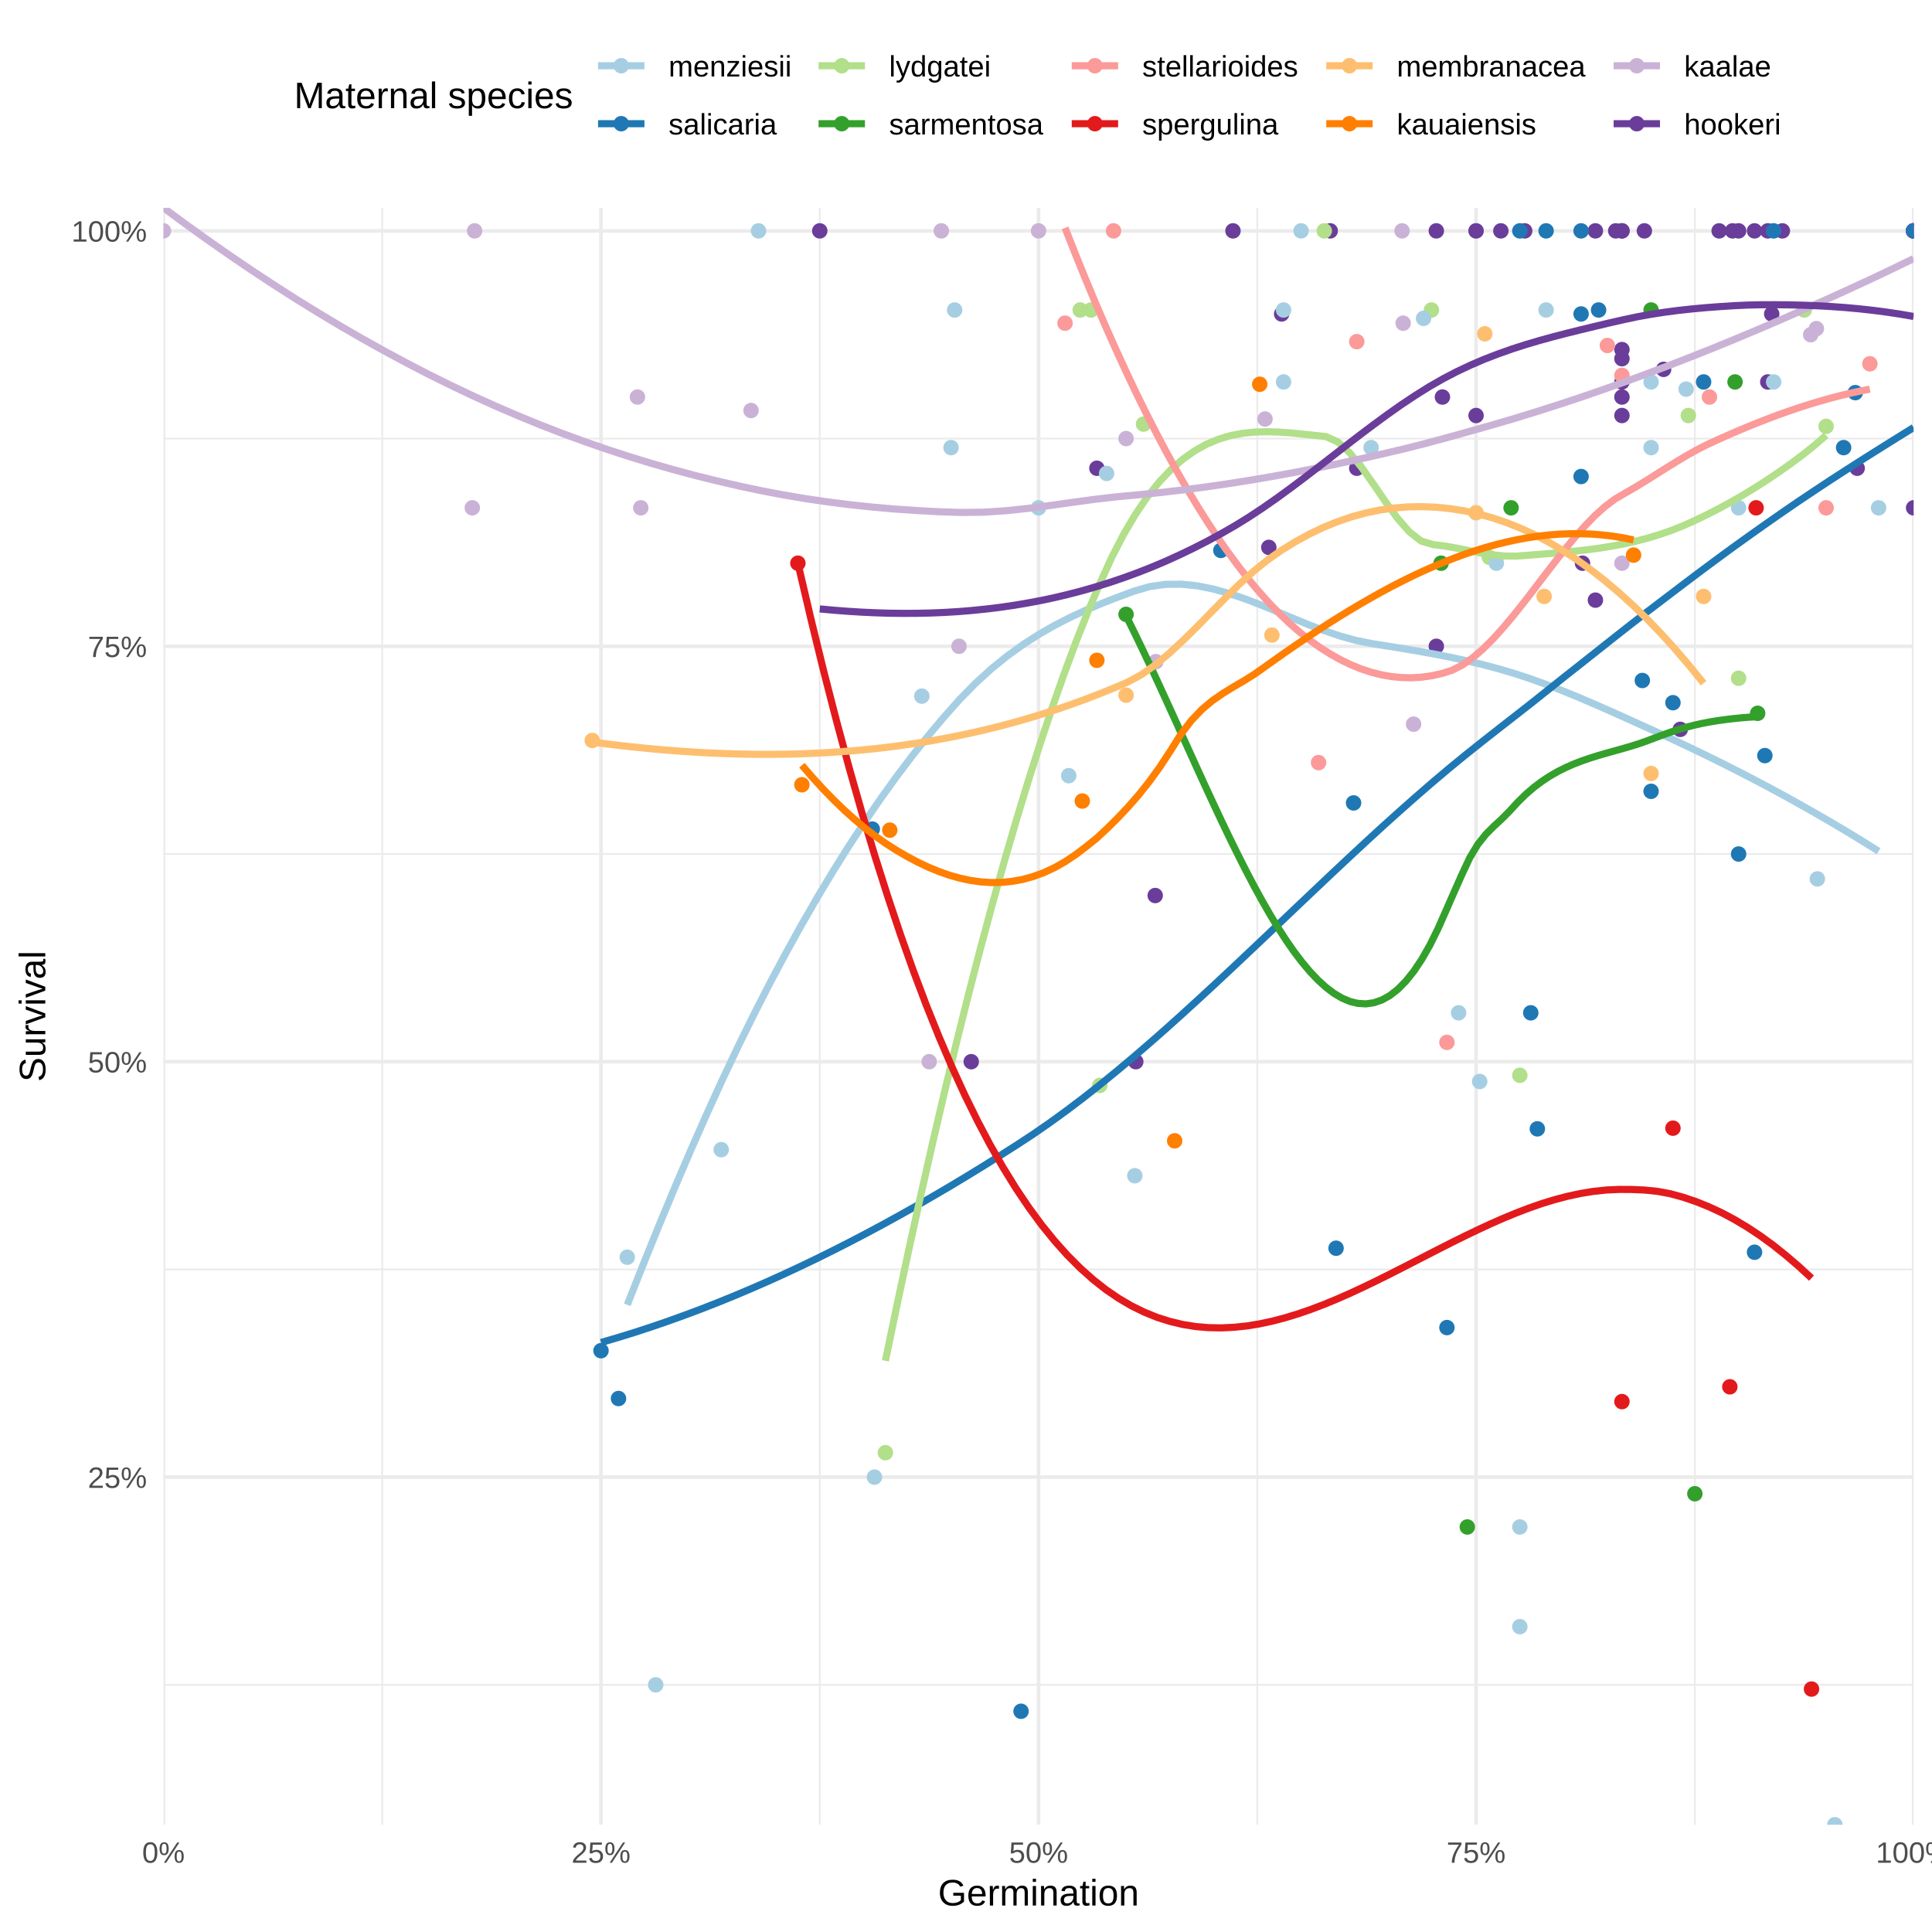
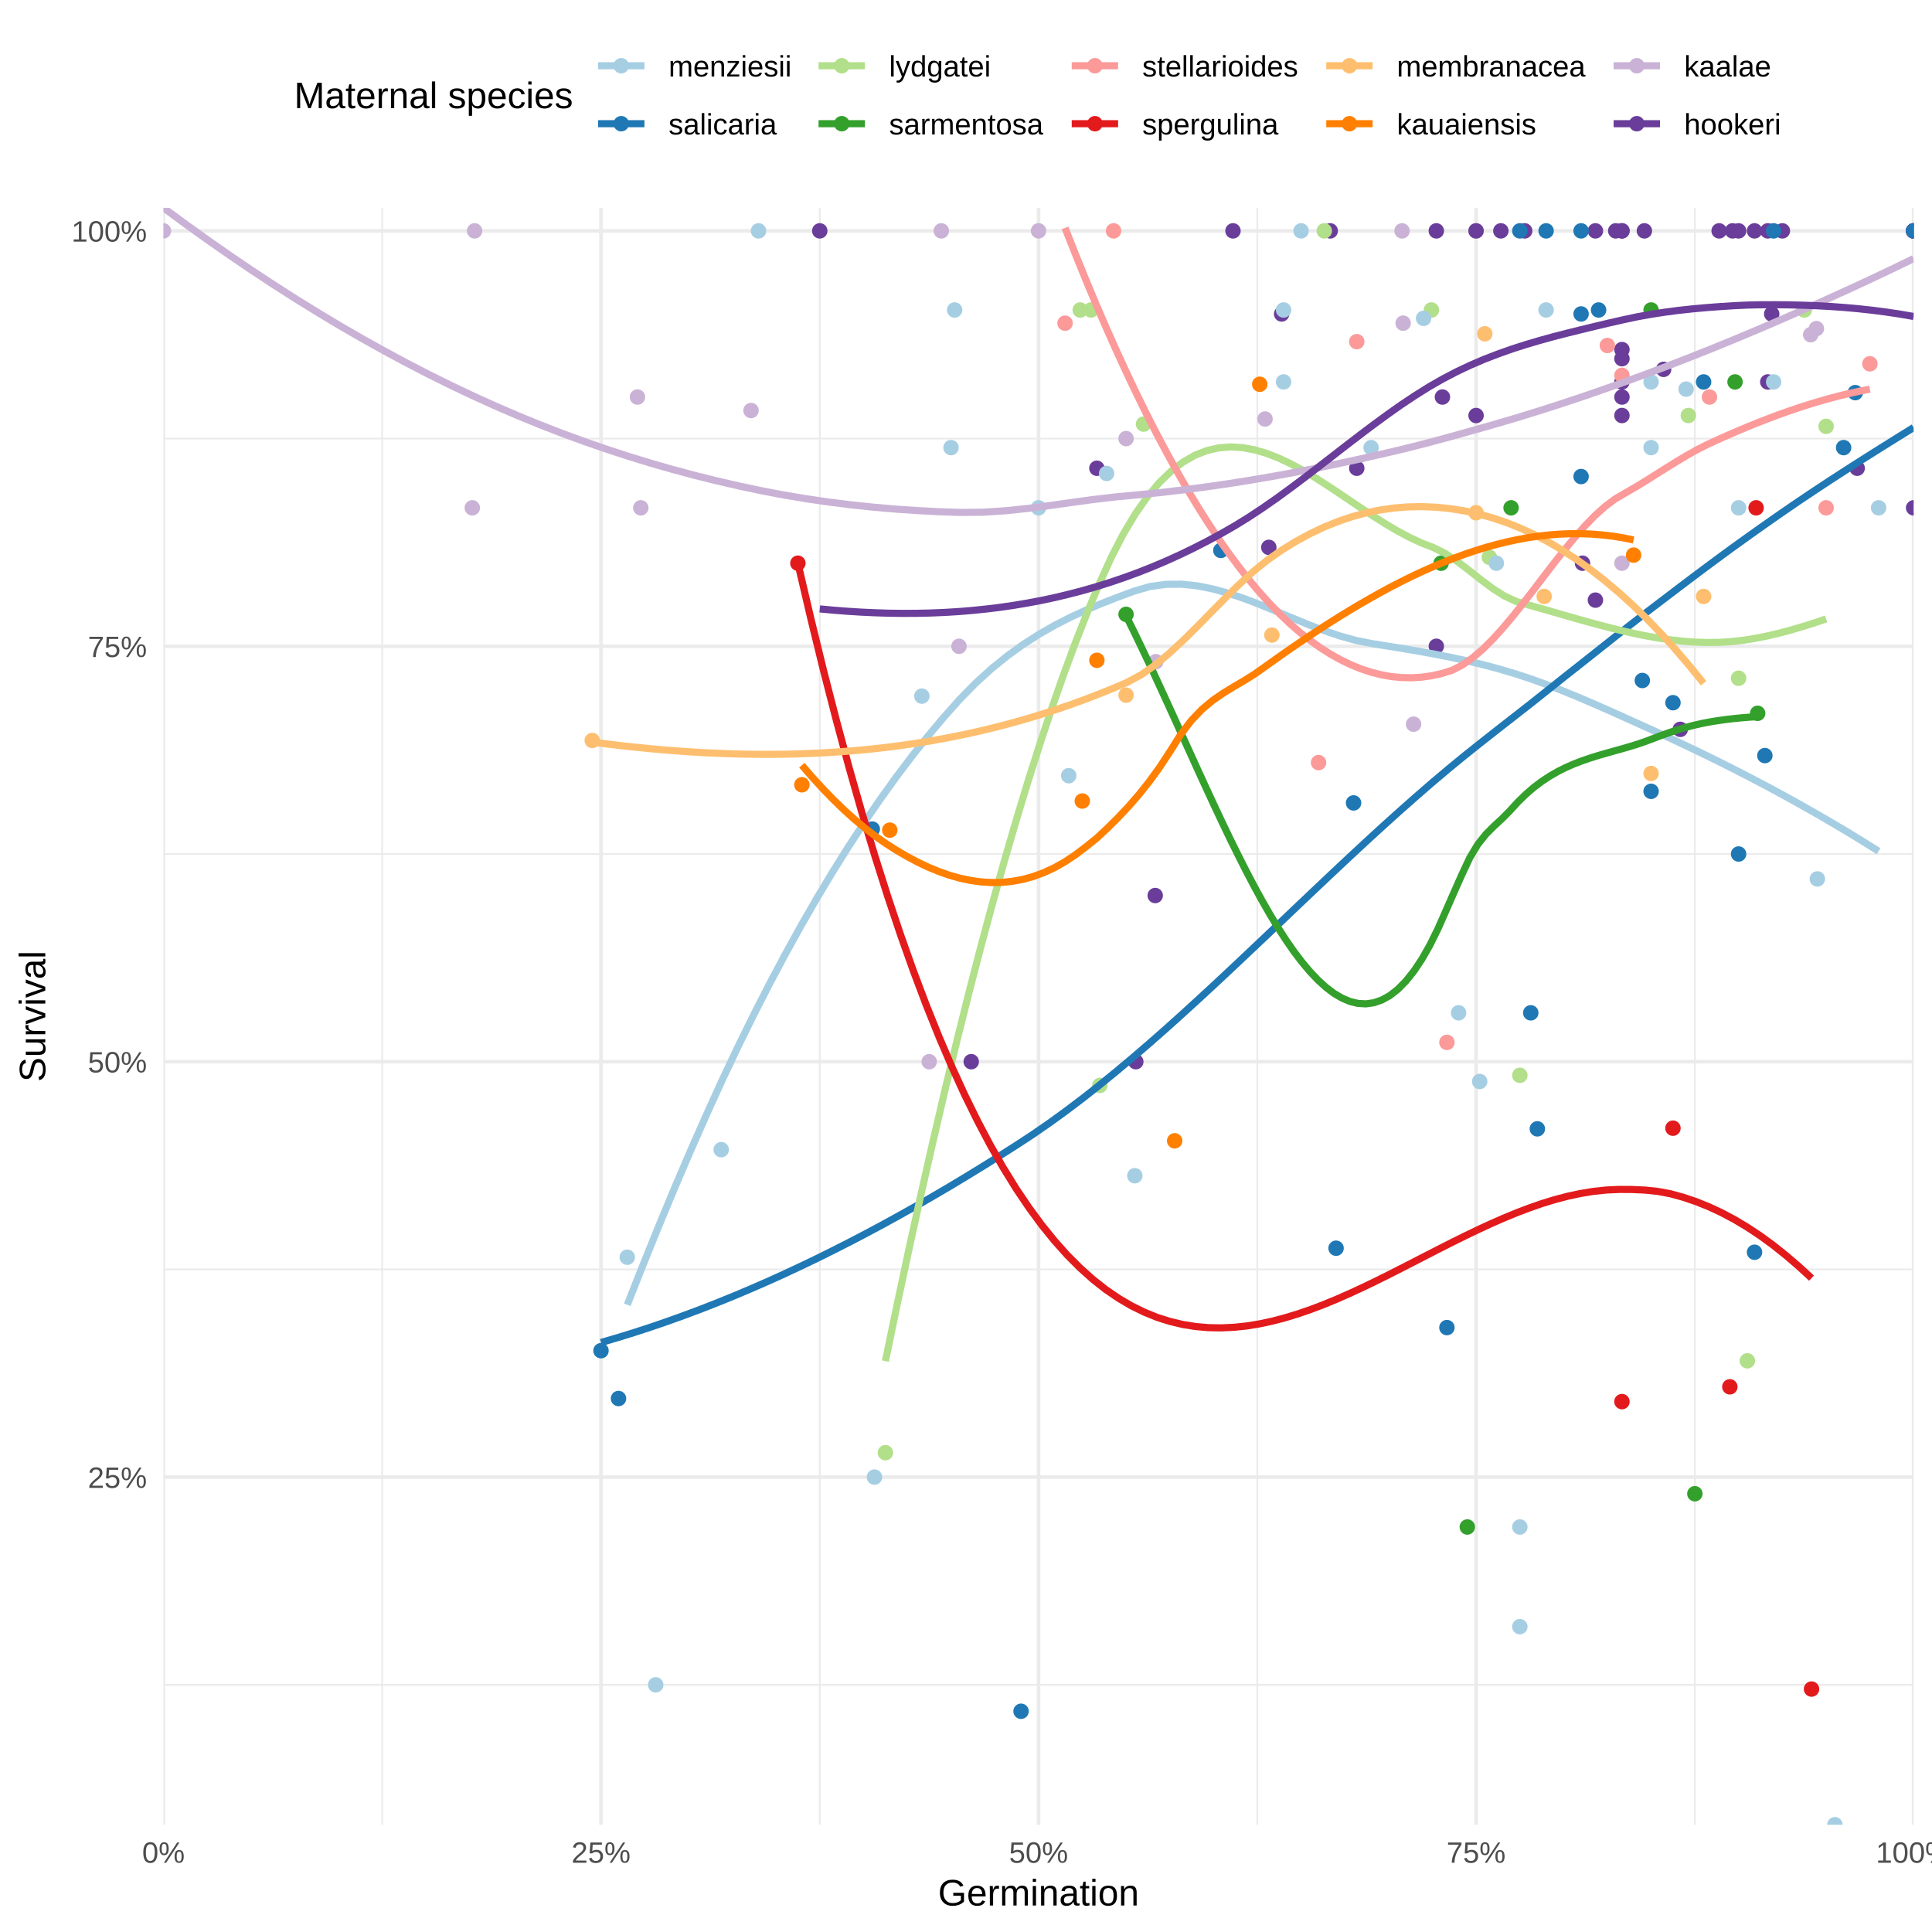
<svg xmlns="http://www.w3.org/2000/svg" class="svglite" width="576.00pt" height="576.00pt" viewBox="0 0 576.00 576.00">
  <defs>
    <style type="text/css">
    .svglite line, .svglite polyline, .svglite polygon, .svglite path, .svglite rect, .svglite circle {
      fill: none;
      stroke: #000000;
      stroke-linecap: round;
      stroke-linejoin: round;
      stroke-miterlimit: 10.00;
    }
    .svglite text {
      white-space: pre;
    }
  </style>
  </defs>
  <rect width="100%" height="100%" style="stroke: none; fill: #FFFFFF;" />
  <defs>
    <clipPath id="cpMC4wMHw1NzYuMDB8MC4wMHw1NzYuMDA=">
      <rect x="0.00" y="0.00" width="576.00" height="576.00" />
    </clipPath>
  </defs>
  <g clip-path="url(#cpMC4wMHw1NzYuMDB8MC4wMHw1NzYuMDA=)">
</g>
  <defs>
    <clipPath id="cpNDguNzN8NTcwLjUyfDYxLjk2fDU0NC4wMQ==">
      <rect x="48.73" y="61.96" width="521.79" height="482.06" />
    </clipPath>
  </defs>
  <g clip-path="url(#cpNDguNzN8NTcwLjUyfDYxLjk2fDU0NC4wMQ==)">
    <polyline points="48.73,502.31 570.52,502.31 " style="stroke-width: 0.53; stroke: #EBEBEB; stroke-linecap: butt;" />
    <polyline points="48.73,378.46 570.52,378.46 " style="stroke-width: 0.53; stroke: #EBEBEB; stroke-linecap: butt;" />
    <polyline points="48.73,254.61 570.52,254.61 " style="stroke-width: 0.53; stroke: #EBEBEB; stroke-linecap: butt;" />
    <polyline points="48.73,130.76 570.52,130.76 " style="stroke-width: 0.53; stroke: #EBEBEB; stroke-linecap: butt;" />
    <polyline points="113.96,544.01 113.96,61.96 " style="stroke-width: 0.53; stroke: #EBEBEB; stroke-linecap: butt;" />
    <polyline points="244.40,544.01 244.40,61.96 " style="stroke-width: 0.53; stroke: #EBEBEB; stroke-linecap: butt;" />
    <polyline points="374.85,544.01 374.85,61.96 " style="stroke-width: 0.53; stroke: #EBEBEB; stroke-linecap: butt;" />
    <polyline points="505.30,544.01 505.30,61.96 " style="stroke-width: 0.53; stroke: #EBEBEB; stroke-linecap: butt;" />
    <polyline points="48.73,440.38 570.52,440.38 " style="stroke-width: 1.07; stroke: #EBEBEB; stroke-linecap: butt;" />
    <polyline points="48.73,316.53 570.52,316.53 " style="stroke-width: 1.07; stroke: #EBEBEB; stroke-linecap: butt;" />
    <polyline points="48.73,192.68 570.52,192.68 " style="stroke-width: 1.07; stroke: #EBEBEB; stroke-linecap: butt;" />
    <polyline points="48.73,68.83 570.52,68.83 " style="stroke-width: 1.07; stroke: #EBEBEB; stroke-linecap: butt;" />
    <polyline points="48.73,544.01 48.73,61.96 " style="stroke-width: 1.07; stroke: #EBEBEB; stroke-linecap: butt;" />
    <polyline points="179.18,544.01 179.18,61.96 " style="stroke-width: 1.07; stroke: #EBEBEB; stroke-linecap: butt;" />
    <polyline points="309.63,544.01 309.63,61.96 " style="stroke-width: 1.07; stroke: #EBEBEB; stroke-linecap: butt;" />
    <polyline points="440.07,544.01 440.07,61.96 " style="stroke-width: 1.07; stroke: #EBEBEB; stroke-linecap: butt;" />
    <polyline points="570.52,544.01 570.52,61.96 " style="stroke-width: 1.07; stroke: #EBEBEB; stroke-linecap: butt;" />
    <circle cx="541.53" cy="97.97" r="1.95" style="stroke-width: 0.71; stroke: #CAB2D6; fill: #CAB2D6;" />
    <circle cx="309.63" cy="68.83" r="1.95" style="stroke-width: 0.71; stroke: #CAB2D6; fill: #CAB2D6;" />
    <circle cx="440.07" cy="68.83" r="1.95" style="stroke-width: 0.71; stroke: #CAB2D6; fill: #CAB2D6;" />
    <circle cx="570.52" cy="68.83" r="1.95" style="stroke-width: 0.71; stroke: #CAB2D6; fill: #CAB2D6;" />
    <circle cx="539.83" cy="99.79" r="1.95" style="stroke-width: 0.71; stroke: #CAB2D6; fill: #CAB2D6;" />
    <circle cx="418.33" cy="96.35" r="1.95" style="stroke-width: 0.71; stroke: #CAB2D6; fill: #CAB2D6;" />
    <circle cx="418.00" cy="68.83" r="1.95" style="stroke-width: 0.71; stroke: #CAB2D6; fill: #CAB2D6;" />
    <circle cx="447.46" cy="68.83" r="1.95" style="stroke-width: 0.71; stroke: #6A3D9A; fill: #6A3D9A;" />
    <circle cx="481.71" cy="68.83" r="1.95" style="stroke-width: 0.71; stroke: #6A3D9A; fill: #6A3D9A;" />
    <circle cx="483.56" cy="113.87" r="1.95" style="stroke-width: 0.71; stroke: #6A3D9A; fill: #6A3D9A;" />
    <circle cx="471.80" cy="167.91" r="1.95" style="stroke-width: 0.71; stroke: #6A3D9A; fill: #6A3D9A;" />
    <circle cx="344.41" cy="266.99" r="1.95" style="stroke-width: 0.71; stroke: #6A3D9A; fill: #6A3D9A;" />
    <circle cx="378.28" cy="163.19" r="1.95" style="stroke-width: 0.71; stroke: #6A3D9A; fill: #6A3D9A;" />
    <circle cx="382.10" cy="93.60" r="1.95" style="stroke-width: 0.71; stroke: #6A3D9A; fill: #6A3D9A;" />
    <circle cx="430.04" cy="118.37" r="1.95" style="stroke-width: 0.71; stroke: #6A3D9A; fill: #6A3D9A;" />
    <circle cx="528.21" cy="93.60" r="1.95" style="stroke-width: 0.71; stroke: #6A3D9A; fill: #6A3D9A;" />
    <circle cx="570.52" cy="68.83" r="1.95" style="stroke-width: 0.71; stroke: #6A3D9A; fill: #6A3D9A;" />
    <circle cx="570.52" cy="151.40" r="1.95" style="stroke-width: 0.71; stroke: #6A3D9A; fill: #6A3D9A;" />
    <circle cx="483.56" cy="167.91" r="1.95" style="stroke-width: 0.71; stroke: #CAB2D6; fill: #CAB2D6;" />
    <circle cx="140.81" cy="151.40" r="1.95" style="stroke-width: 0.71; stroke: #CAB2D6; fill: #CAB2D6;" />
    <circle cx="191.04" cy="151.40" r="1.95" style="stroke-width: 0.71; stroke: #CAB2D6; fill: #CAB2D6;" />
    <circle cx="280.64" cy="68.83" r="1.95" style="stroke-width: 0.71; stroke: #CAB2D6; fill: #CAB2D6;" />
    <circle cx="570.52" cy="68.83" r="1.95" style="stroke-width: 0.71; stroke: #CAB2D6; fill: #CAB2D6;" />
    <circle cx="277.02" cy="316.53" r="1.95" style="stroke-width: 0.71; stroke: #CAB2D6; fill: #CAB2D6;" />
    <circle cx="335.72" cy="130.76" r="1.95" style="stroke-width: 0.71; stroke: #CAB2D6; fill: #CAB2D6;" />
    <circle cx="141.50" cy="68.83" r="1.95" style="stroke-width: 0.71; stroke: #CAB2D6; fill: #CAB2D6;" />
    <circle cx="285.91" cy="192.68" r="1.95" style="stroke-width: 0.71; stroke: #CAB2D6; fill: #CAB2D6;" />
    <circle cx="190.05" cy="118.37" r="1.95" style="stroke-width: 0.71; stroke: #CAB2D6; fill: #CAB2D6;" />
    <circle cx="48.73" cy="68.83" r="1.95" style="stroke-width: 0.71; stroke: #CAB2D6; fill: #CAB2D6;" />
    <circle cx="440.07" cy="68.83" r="1.95" style="stroke-width: 0.71; stroke: #6A3D9A; fill: #6A3D9A;" />
    <circle cx="490.25" cy="68.83" r="1.95" style="stroke-width: 0.71; stroke: #6A3D9A; fill: #6A3D9A;" />
    <circle cx="454.57" cy="68.83" r="1.95" style="stroke-width: 0.71; stroke: #6A3D9A; fill: #6A3D9A;" />
    <circle cx="483.56" cy="68.83" r="1.95" style="stroke-width: 0.71; stroke: #6A3D9A; fill: #6A3D9A;" />
    <circle cx="570.52" cy="68.83" r="1.95" style="stroke-width: 0.71; stroke: #6A3D9A; fill: #6A3D9A;" />
    <circle cx="475.65" cy="178.92" r="1.95" style="stroke-width: 0.71; stroke: #6A3D9A; fill: #6A3D9A;" />
    <circle cx="475.65" cy="68.83" r="1.95" style="stroke-width: 0.71; stroke: #6A3D9A; fill: #6A3D9A;" />
    <circle cx="338.62" cy="316.53" r="1.95" style="stroke-width: 0.71; stroke: #6A3D9A; fill: #6A3D9A;" />
    <circle cx="523.09" cy="68.83" r="1.95" style="stroke-width: 0.71; stroke: #6A3D9A; fill: #6A3D9A;" />
    <circle cx="483.56" cy="118.37" r="1.95" style="stroke-width: 0.71; stroke: #6A3D9A; fill: #6A3D9A;" />
    <circle cx="483.56" cy="68.83" r="1.95" style="stroke-width: 0.71; stroke: #6A3D9A; fill: #6A3D9A;" />
    <circle cx="483.56" cy="106.94" r="1.95" style="stroke-width: 0.71; stroke: #6A3D9A; fill: #6A3D9A;" />
    <circle cx="516.54" cy="68.83" r="1.95" style="stroke-width: 0.71; stroke: #6A3D9A; fill: #6A3D9A;" />
    <circle cx="483.56" cy="104.22" r="1.95" style="stroke-width: 0.71; stroke: #6A3D9A; fill: #6A3D9A;" />
    <circle cx="428.22" cy="192.68" r="1.95" style="stroke-width: 0.71; stroke: #6A3D9A; fill: #6A3D9A;" />
    <circle cx="244.40" cy="68.83" r="1.95" style="stroke-width: 0.71; stroke: #6A3D9A; fill: #6A3D9A;" />
    <circle cx="367.60" cy="68.83" r="1.95" style="stroke-width: 0.71; stroke: #6A3D9A; fill: #6A3D9A;" />
    <circle cx="570.52" cy="68.83" r="1.95" style="stroke-width: 0.71; stroke: #6A3D9A; fill: #6A3D9A;" />
    <circle cx="531.39" cy="68.83" r="1.95" style="stroke-width: 0.71; stroke: #6A3D9A; fill: #6A3D9A;" />
    <circle cx="404.50" cy="139.60" r="1.95" style="stroke-width: 0.71; stroke: #6A3D9A; fill: #6A3D9A;" />
    <circle cx="553.69" cy="139.60" r="1.95" style="stroke-width: 0.71; stroke: #6A3D9A; fill: #6A3D9A;" />
    <circle cx="527.04" cy="68.83" r="1.95" style="stroke-width: 0.71; stroke: #6A3D9A; fill: #6A3D9A;" />
    <circle cx="428.22" cy="68.83" r="1.95" style="stroke-width: 0.71; stroke: #6A3D9A; fill: #6A3D9A;" />
    <circle cx="483.56" cy="123.88" r="1.95" style="stroke-width: 0.71; stroke: #6A3D9A; fill: #6A3D9A;" />
    <circle cx="440.07" cy="123.88" r="1.95" style="stroke-width: 0.71; stroke: #6A3D9A; fill: #6A3D9A;" />
    <circle cx="512.54" cy="68.83" r="1.95" style="stroke-width: 0.71; stroke: #6A3D9A; fill: #6A3D9A;" />
    <circle cx="495.98" cy="110.12" r="1.95" style="stroke-width: 0.71; stroke: #6A3D9A; fill: #6A3D9A;" />
    <circle cx="570.52" cy="68.83" r="1.95" style="stroke-width: 0.71; stroke: #6A3D9A; fill: #6A3D9A;" />
    <circle cx="327.02" cy="139.60" r="1.95" style="stroke-width: 0.71; stroke: #6A3D9A; fill: #6A3D9A;" />
    <circle cx="396.59" cy="68.83" r="1.95" style="stroke-width: 0.71; stroke: #6A3D9A; fill: #6A3D9A;" />
    <circle cx="289.56" cy="316.53" r="1.95" style="stroke-width: 0.71; stroke: #6A3D9A; fill: #6A3D9A;" />
    <circle cx="518.34" cy="68.83" r="1.95" style="stroke-width: 0.71; stroke: #6A3D9A; fill: #6A3D9A;" />
    <circle cx="527.04" cy="113.87" r="1.95" style="stroke-width: 0.71; stroke: #6A3D9A; fill: #6A3D9A;" />
    <circle cx="500.95" cy="217.45" r="1.95" style="stroke-width: 0.71; stroke: #6A3D9A; fill: #6A3D9A;" />
    <circle cx="394.82" cy="68.83" r="1.95" style="stroke-width: 0.71; stroke: #B2DF8A; fill: #B2DF8A;" />
    <circle cx="518.34" cy="202.21" r="1.95" style="stroke-width: 0.71; stroke: #B2DF8A; fill: #B2DF8A;" />
    <circle cx="537.91" cy="92.42" r="1.95" style="stroke-width: 0.71; stroke: #B2DF8A; fill: #B2DF8A;" />
    <circle cx="325.28" cy="92.42" r="1.95" style="stroke-width: 0.71; stroke: #B2DF8A; fill: #B2DF8A;" />
    <circle cx="322.05" cy="92.42" r="1.95" style="stroke-width: 0.71; stroke: #B2DF8A; fill: #B2DF8A;" />
    <circle cx="426.76" cy="92.42" r="1.95" style="stroke-width: 0.71; stroke: #B2DF8A; fill: #B2DF8A;" />
    <circle cx="340.93" cy="126.44" r="1.95" style="stroke-width: 0.71; stroke: #B2DF8A; fill: #B2DF8A;" />
    <circle cx="444.03" cy="166.14" r="1.95" style="stroke-width: 0.71; stroke: #B2DF8A; fill: #B2DF8A;" />
    <circle cx="503.36" cy="123.88" r="1.95" style="stroke-width: 0.71; stroke: #B2DF8A; fill: #B2DF8A;" />
    <circle cx="524.02" cy="212.66" r="1.95" style="stroke-width: 0.71; stroke: #33A02C; fill: #33A02C;" />
    <circle cx="517.28" cy="113.87" r="1.95" style="stroke-width: 0.71; stroke: #33A02C; fill: #33A02C;" />
    <circle cx="404.50" cy="101.86" r="1.95" style="stroke-width: 0.71; stroke: #FB9A99; fill: #FB9A99;" />
    <circle cx="492.25" cy="92.42" r="1.95" style="stroke-width: 0.71; stroke: #33A02C; fill: #33A02C;" />
    <circle cx="429.64" cy="167.91" r="1.95" style="stroke-width: 0.71; stroke: #33A02C; fill: #33A02C;" />
    <circle cx="335.72" cy="183.16" r="1.95" style="stroke-width: 0.71; stroke: #33A02C; fill: #33A02C;" />
    <circle cx="450.51" cy="151.40" r="1.95" style="stroke-width: 0.71; stroke: #33A02C; fill: #33A02C;" />
    <circle cx="544.43" cy="151.40" r="1.95" style="stroke-width: 0.71; stroke: #FB9A99; fill: #FB9A99;" />
    <circle cx="523.56" cy="151.40" r="1.95" style="stroke-width: 0.71; stroke: #E31A1C; fill: #E31A1C;" />
    <circle cx="317.53" cy="96.35" r="1.95" style="stroke-width: 0.71; stroke: #FB9A99; fill: #FB9A99;" />
    <circle cx="237.88" cy="167.91" r="1.95" style="stroke-width: 0.71; stroke: #E31A1C; fill: #E31A1C;" />
    <circle cx="331.99" cy="68.83" r="1.95" style="stroke-width: 0.71; stroke: #FB9A99; fill: #FB9A99;" />
    <circle cx="483.56" cy="111.91" r="1.95" style="stroke-width: 0.71; stroke: #FB9A99; fill: #FB9A99;" />
    <circle cx="528.78" cy="113.87" r="1.95" style="stroke-width: 0.71; stroke: #A6CEE3; fill: #A6CEE3;" />
    <circle cx="424.42" cy="94.91" r="1.95" style="stroke-width: 0.71; stroke: #A6CEE3; fill: #A6CEE3;" />
    <circle cx="226.14" cy="68.83" r="1.95" style="stroke-width: 0.71; stroke: #A6CEE3; fill: #A6CEE3;" />
    <circle cx="560.08" cy="151.40" r="1.95" style="stroke-width: 0.71; stroke: #A6CEE3; fill: #A6CEE3;" />
    <circle cx="518.34" cy="254.61" r="1.95" style="stroke-width: 0.71; stroke: #1F78B4; fill: #1F78B4;" />
    <circle cx="507.91" cy="113.87" r="1.95" style="stroke-width: 0.71; stroke: #1F78B4; fill: #1F78B4;" />
    <circle cx="528.78" cy="68.83" r="1.95" style="stroke-width: 0.71; stroke: #1F78B4; fill: #1F78B4;" />
    <circle cx="492.25" cy="113.87" r="1.95" style="stroke-width: 0.71; stroke: #A6CEE3; fill: #A6CEE3;" />
    <circle cx="460.95" cy="68.83" r="1.95" style="stroke-width: 0.71; stroke: #1F78B4; fill: #1F78B4;" />
    <circle cx="382.68" cy="113.87" r="1.95" style="stroke-width: 0.71; stroke: #A6CEE3; fill: #A6CEE3;" />
    <circle cx="283.54" cy="133.45" r="1.95" style="stroke-width: 0.71; stroke: #A6CEE3; fill: #A6CEE3;" />
    <circle cx="471.38" cy="93.60" r="1.95" style="stroke-width: 0.71; stroke: #1F78B4; fill: #1F78B4;" />
    <circle cx="570.52" cy="68.83" r="1.95" style="stroke-width: 0.71; stroke: #1F78B4; fill: #1F78B4;" />
    <circle cx="408.77" cy="133.45" r="1.95" style="stroke-width: 0.71; stroke: #A6CEE3; fill: #A6CEE3;" />
    <circle cx="492.25" cy="133.45" r="1.95" style="stroke-width: 0.71; stroke: #A6CEE3; fill: #A6CEE3;" />
    <circle cx="387.90" cy="68.83" r="1.95" style="stroke-width: 0.71; stroke: #A6CEE3; fill: #A6CEE3;" />
    <circle cx="502.69" cy="116.01" r="1.95" style="stroke-width: 0.71; stroke: #A6CEE3; fill: #A6CEE3;" />
    <circle cx="382.68" cy="92.42" r="1.95" style="stroke-width: 0.71; stroke: #A6CEE3; fill: #A6CEE3;" />
    <circle cx="549.65" cy="133.45" r="1.95" style="stroke-width: 0.71; stroke: #1F78B4; fill: #1F78B4;" />
    <circle cx="453.12" cy="68.83" r="1.95" style="stroke-width: 0.71; stroke: #1F78B4; fill: #1F78B4;" />
    <circle cx="471.38" cy="68.83" r="1.95" style="stroke-width: 0.71; stroke: #1F78B4; fill: #1F78B4;" />
    <circle cx="476.60" cy="92.42" r="1.95" style="stroke-width: 0.71; stroke: #1F78B4; fill: #1F78B4;" />
    <circle cx="215.02" cy="342.76" r="1.95" style="stroke-width: 0.71; stroke: #A6CEE3; fill: #A6CEE3;" />
    <circle cx="492.25" cy="235.92" r="1.95" style="stroke-width: 0.71; stroke: #1F78B4; fill: #1F78B4;" />
    <circle cx="460.95" cy="92.42" r="1.95" style="stroke-width: 0.71; stroke: #A6CEE3; fill: #A6CEE3;" />
    <circle cx="284.61" cy="92.42" r="1.95" style="stroke-width: 0.71; stroke: #A6CEE3; fill: #A6CEE3;" />
    <circle cx="518.34" cy="151.40" r="1.95" style="stroke-width: 0.71; stroke: #A6CEE3; fill: #A6CEE3;" />
    <circle cx="309.63" cy="151.40" r="1.95" style="stroke-width: 0.71; stroke: #A6CEE3; fill: #A6CEE3;" />
    <circle cx="403.55" cy="239.38" r="1.95" style="stroke-width: 0.71; stroke: #1F78B4; fill: #1F78B4;" />
    <circle cx="471.38" cy="142.07" r="1.95" style="stroke-width: 0.71; stroke: #1F78B4; fill: #1F78B4;" />
    <circle cx="363.98" cy="164.10" r="1.95" style="stroke-width: 0.71; stroke: #1F78B4; fill: #1F78B4;" />
    <circle cx="434.86" cy="301.96" r="1.95" style="stroke-width: 0.71; stroke: #A6CEE3; fill: #A6CEE3;" />
    <circle cx="318.62" cy="231.26" r="1.95" style="stroke-width: 0.71; stroke: #A6CEE3; fill: #A6CEE3;" />
    <circle cx="274.84" cy="207.54" r="1.95" style="stroke-width: 0.71; stroke: #A6CEE3; fill: #A6CEE3;" />
    <circle cx="498.77" cy="209.50" r="1.95" style="stroke-width: 0.71; stroke: #1F78B4; fill: #1F78B4;" />
    <circle cx="553.13" cy="117.06" r="1.95" style="stroke-width: 0.71; stroke: #1F78B4; fill: #1F78B4;" />
    <circle cx="458.34" cy="336.55" r="1.95" style="stroke-width: 0.71; stroke: #1F78B4; fill: #1F78B4;" />
    <circle cx="441.15" cy="322.43" r="1.95" style="stroke-width: 0.71; stroke: #A6CEE3; fill: #A6CEE3;" />
    <circle cx="446.12" cy="167.91" r="1.95" style="stroke-width: 0.71; stroke: #A6CEE3; fill: #A6CEE3;" />
    <circle cx="329.92" cy="141.15" r="1.95" style="stroke-width: 0.71; stroke: #A6CEE3; fill: #A6CEE3;" />
    <circle cx="541.82" cy="262.04" r="1.95" style="stroke-width: 0.71; stroke: #A6CEE3; fill: #A6CEE3;" />
    <circle cx="489.64" cy="202.88" r="1.95" style="stroke-width: 0.71; stroke: #1F78B4; fill: #1F78B4;" />
    <circle cx="456.38" cy="301.96" r="1.95" style="stroke-width: 0.71; stroke: #1F78B4; fill: #1F78B4;" />
    <circle cx="523.09" cy="373.34" r="1.95" style="stroke-width: 0.71; stroke: #1F78B4; fill: #1F78B4;" />
    <circle cx="526.17" cy="225.27" r="1.95" style="stroke-width: 0.71; stroke: #1F78B4; fill: #1F78B4;" />
    <circle cx="377.15" cy="124.92" r="1.95" style="stroke-width: 0.71; stroke: #CAB2D6; fill: #CAB2D6;" />
    <circle cx="223.91" cy="122.39" r="1.95" style="stroke-width: 0.71; stroke: #CAB2D6; fill: #CAB2D6;" />
    <circle cx="421.44" cy="215.90" r="1.95" style="stroke-width: 0.71; stroke: #CAB2D6; fill: #CAB2D6;" />
    <circle cx="344.59" cy="197.27" r="1.95" style="stroke-width: 0.71; stroke: #CAB2D6; fill: #CAB2D6;" />
    <circle cx="322.67" cy="238.82" r="1.95" style="stroke-width: 0.71; stroke: #FF7F00; fill: #FF7F00;" />
    <circle cx="327.02" cy="196.86" r="1.95" style="stroke-width: 0.71; stroke: #FF7F00; fill: #FF7F00;" />
    <circle cx="375.57" cy="114.56" r="1.95" style="stroke-width: 0.71; stroke: #FF7F00; fill: #FF7F00;" />
    <circle cx="440.07" cy="152.87" r="1.95" style="stroke-width: 0.71; stroke: #FDBF6F; fill: #FDBF6F;" />
    <circle cx="335.72" cy="207.25" r="1.95" style="stroke-width: 0.71; stroke: #FDBF6F; fill: #FDBF6F;" />
    <circle cx="442.68" cy="99.52" r="1.95" style="stroke-width: 0.71; stroke: #FDBF6F; fill: #FDBF6F;" />
    <circle cx="239.07" cy="233.97" r="1.95" style="stroke-width: 0.71; stroke: #FF7F00; fill: #FF7F00;" />
    <circle cx="350.21" cy="340.12" r="1.95" style="stroke-width: 0.71; stroke: #FF7F00; fill: #FF7F00;" />
    <circle cx="265.28" cy="247.50" r="1.95" style="stroke-width: 0.71; stroke: #FF7F00; fill: #FF7F00;" />
    <circle cx="507.91" cy="177.82" r="1.95" style="stroke-width: 0.71; stroke: #FDBF6F; fill: #FDBF6F;" />
    <circle cx="460.37" cy="177.82" r="1.95" style="stroke-width: 0.71; stroke: #FDBF6F; fill: #FDBF6F;" />
    <circle cx="492.25" cy="230.60" r="1.95" style="stroke-width: 0.71; stroke: #FDBF6F; fill: #FDBF6F;" />
    <circle cx="379.20" cy="189.34" r="1.95" style="stroke-width: 0.71; stroke: #FDBF6F; fill: #FDBF6F;" />
    <circle cx="176.57" cy="220.76" r="1.95" style="stroke-width: 0.71; stroke: #FDBF6F; fill: #FDBF6F;" />
    <circle cx="393.11" cy="227.36" r="1.95" style="stroke-width: 0.71; stroke: #FB9A99; fill: #FB9A99;" />
    <circle cx="431.38" cy="310.77" r="1.95" style="stroke-width: 0.71; stroke: #FB9A99; fill: #FB9A99;" />
    <circle cx="557.48" cy="108.46" r="1.95" style="stroke-width: 0.71; stroke: #FB9A99; fill: #FB9A99;" />
    <circle cx="509.65" cy="118.37" r="1.95" style="stroke-width: 0.71; stroke: #FB9A99; fill: #FB9A99;" />
    <circle cx="479.21" cy="103.00" r="1.95" style="stroke-width: 0.71; stroke: #FB9A99; fill: #FB9A99;" />
    <circle cx="260.06" cy="247.18" r="1.95" style="stroke-width: 0.71; stroke: #1F78B4; fill: #1F78B4;" />
    <circle cx="431.38" cy="395.80" r="1.95" style="stroke-width: 0.71; stroke: #1F78B4; fill: #1F78B4;" />
    <circle cx="179.18" cy="402.69" r="1.95" style="stroke-width: 0.71; stroke: #1F78B4; fill: #1F78B4;" />
    <circle cx="184.40" cy="416.95" r="1.95" style="stroke-width: 0.71; stroke: #1F78B4; fill: #1F78B4;" />
    <circle cx="398.33" cy="372.14" r="1.95" style="stroke-width: 0.71; stroke: #1F78B4; fill: #1F78B4;" />
    <circle cx="195.49" cy="502.31" r="1.95" style="stroke-width: 0.71; stroke: #A6CEE3; fill: #A6CEE3;" />
    <circle cx="338.33" cy="350.53" r="1.95" style="stroke-width: 0.71; stroke: #A6CEE3; fill: #A6CEE3;" />
    <circle cx="187.01" cy="374.82" r="1.95" style="stroke-width: 0.71; stroke: #A6CEE3; fill: #A6CEE3;" />
    <circle cx="547.04" cy="544.01" r="1.95" style="stroke-width: 0.71; stroke: #A6CEE3; fill: #A6CEE3;" />
    <circle cx="487.03" cy="165.50" r="1.95" style="stroke-width: 0.71; stroke: #FF7F00; fill: #FF7F00;" />
    <circle cx="304.41" cy="510.19" r="1.95" style="stroke-width: 0.71; stroke: #1F78B4; fill: #1F78B4;" />
    <circle cx="260.71" cy="440.38" r="1.95" style="stroke-width: 0.71; stroke: #A6CEE3; fill: #A6CEE3;" />
    <circle cx="453.12" cy="484.97" r="1.95" style="stroke-width: 0.71; stroke: #A6CEE3; fill: #A6CEE3;" />
    <circle cx="453.12" cy="455.25" r="1.95" style="stroke-width: 0.71; stroke: #A6CEE3; fill: #A6CEE3;" />
    <circle cx="327.89" cy="323.61" r="1.95" style="stroke-width: 0.71; stroke: #B2DF8A; fill: #B2DF8A;" />
    <circle cx="544.43" cy="127.11" r="1.95" style="stroke-width: 0.71; stroke: #B2DF8A; fill: #B2DF8A;" />
+     <circle cx="520.95" cy="405.71" r="1.95" style="stroke-width: 0.71; stroke: #B2DF8A; fill: #B2DF8A;" />
    <circle cx="453.12" cy="320.59" r="1.95" style="stroke-width: 0.71; stroke: #B2DF8A; fill: #B2DF8A;" />
    <circle cx="263.97" cy="433.10" r="1.95" style="stroke-width: 0.71; stroke: #B2DF8A; fill: #B2DF8A;" />
    <circle cx="437.46" cy="455.25" r="1.95" style="stroke-width: 0.71; stroke: #33A02C; fill: #33A02C;" />
    <circle cx="505.30" cy="445.34" r="1.95" style="stroke-width: 0.71; stroke: #33A02C; fill: #33A02C;" />
    <circle cx="515.73" cy="413.46" r="1.95" style="stroke-width: 0.71; stroke: #E31A1C; fill: #E31A1C;" />
    <circle cx="483.56" cy="417.87" r="1.95" style="stroke-width: 0.71; stroke: #E31A1C; fill: #E31A1C;" />
    <circle cx="540.08" cy="503.57" r="1.95" style="stroke-width: 0.71; stroke: #E31A1C; fill: #E31A1C;" />
    <circle cx="498.77" cy="336.35" r="1.95" style="stroke-width: 0.71; stroke: #E31A1C; fill: #E31A1C;" />
    <polyline points="187.01,389.01 191.73,377.08 196.45,365.42 201.17,354.07 205.90,343.03 210.62,332.33 215.34,321.97 220.06,311.98 224.79,302.38 229.51,293.16 234.23,284.29 238.95,275.76 243.68,267.56 248.40,259.70 253.12,252.18 257.84,244.98 262.57,238.10 267.29,231.54 272.01,225.30 276.73,219.37 281.46,213.75 286.18,208.45 290.90,203.64 295.62,199.35 300.35,195.53 305.07,192.13 309.79,189.10 314.51,186.40 319.24,183.98 323.96,181.81 328.68,179.82 333.40,177.98 338.13,176.23 342.85,174.87 347.57,174.21 352.29,174.17 357.02,174.67 361.74,175.62 366.46,176.94 371.18,178.54 375.91,180.36 380.63,182.30 385.35,184.27 390.07,186.21 394.80,188.02 399.52,189.62 404.24,190.93 408.96,191.87 413.69,192.62 418.41,193.38 423.13,194.19 427.85,195.05 432.58,195.98 437.30,197.01 442.02,198.13 446.74,199.39 451.47,200.78 456.19,202.33 460.91,204.03 465.63,205.85 470.36,207.78 475.08,209.80 479.80,211.87 484.52,213.99 489.25,216.13 493.97,218.27 498.69,220.45 503.41,222.67 508.14,224.95 512.86,227.27 517.58,229.65 522.30,232.08 527.03,234.57 531.75,237.12 536.47,239.73 541.19,242.41 545.92,245.15 550.64,247.95 555.36,250.83 560.08,253.78 " style="stroke-width: 2.13; stroke: #A6CEE3; stroke-linecap: butt;" />
    <polyline points="179.18,400.25 184.13,398.80 189.09,397.27 194.04,395.65 199.00,393.95 203.95,392.17 208.90,390.32 213.86,388.38 218.81,386.37 223.76,384.28 228.72,382.12 233.67,379.88 238.62,377.57 243.58,375.19 248.53,372.73 253.49,370.21 258.44,367.62 263.39,364.97 268.35,362.24 273.30,359.46 278.25,356.60 283.21,353.69 288.16,350.71 293.11,347.68 298.07,344.58 303.02,341.43 307.98,338.18 312.93,334.76 317.88,331.17 322.84,327.42 327.79,323.52 332.74,319.49 337.70,315.34 342.65,311.08 347.61,306.72 352.56,302.27 357.51,297.75 362.47,293.17 367.42,288.54 372.37,283.87 377.33,279.18 382.28,274.47 387.23,269.76 392.19,265.06 397.14,260.38 402.10,255.73 407.05,251.13 412.00,246.59 416.96,242.12 421.91,237.74 426.86,233.44 431.82,229.25 436.77,225.19 441.73,221.24 446.68,217.35 451.63,213.49 456.59,209.61 461.54,205.67 466.49,201.73 471.45,197.82 476.40,193.90 481.35,189.98 486.31,186.09 491.26,182.26 496.22,178.48 501.17,174.72 506.12,170.98 511.08,167.29 516.03,163.65 520.98,160.09 525.94,156.57 530.89,153.11 535.84,149.71 540.80,146.39 545.75,143.12 550.71,139.91 555.66,136.75 560.61,133.63 565.57,130.53 570.52,127.46 " style="stroke-width: 2.13; stroke: #1F78B4; stroke-linecap: butt;" />
-     <polyline points="263.97,405.72 267.52,388.63 271.07,372.02 274.62,355.89 278.17,340.23 281.72,325.06 285.27,310.39 288.82,296.20 292.37,282.52 295.92,269.33 299.47,256.65 303.02,244.48 306.57,232.82 310.12,221.69 313.67,211.07 317.22,200.98 320.77,191.41 324.32,182.45 327.87,174.07 331.42,166.25 334.97,159.35 338.52,153.33 342.07,148.12 345.62,143.68 349.17,139.94 352.72,136.85 356.27,134.35 359.82,132.39 363.37,130.91 366.92,129.86 370.47,129.18 374.02,128.82 377.58,128.71 381.13,128.81 384.68,129.06 388.23,129.40 391.78,129.78 395.33,130.16 398.88,131.78 402.43,135.02 405.98,139.40 409.53,144.42 413.08,149.62 416.63,154.49 420.18,158.56 423.73,161.33 427.28,162.36 430.83,162.81 434.38,163.44 437.93,164.15 441.48,164.85 445.03,165.42 448.58,165.77 452.13,165.80 455.68,165.53 459.23,165.25 462.78,164.96 466.33,164.65 469.88,164.29 473.43,163.88 476.98,163.40 480.53,162.83 484.08,162.16 487.63,161.37 491.18,160.45 494.73,159.38 498.28,158.15 501.83,156.74 505.38,155.14 508.93,153.43 512.48,151.61 516.03,149.68 519.58,147.64 523.13,145.48 526.68,143.21 530.23,140.82 533.78,138.32 537.33,135.69 540.88,132.85 544.43,129.78 " style="stroke-width: 2.13; stroke: #B2DF8A; stroke-linecap: butt;" />
+     <polyline points="263.97,405.80 267.52,388.70 271.07,372.08 274.62,355.93 278.17,340.26 281.72,325.07 285.27,310.38 288.82,296.18 292.37,282.47 295.92,269.27 299.47,256.57 303.02,244.38 306.57,232.70 310.12,221.54 313.67,210.90 317.22,200.78 320.77,191.19 324.32,182.20 327.87,173.76 331.42,165.94 334.97,159.09 338.52,153.16 342.07,148.12 345.62,143.90 349.17,140.46 352.72,137.75 356.27,135.72 359.82,134.33 363.37,133.52 366.92,133.24 370.47,133.46 374.02,134.11 377.58,135.15 381.13,136.52 384.68,138.19 388.23,140.11 391.78,142.21 395.33,144.47 398.88,146.82 402.43,149.21 405.98,151.60 409.53,153.95 413.08,156.19 416.63,158.29 420.18,160.19 423.73,161.85 427.28,163.22 430.83,164.97 434.38,167.32 437.93,170.01 441.48,172.81 445.03,175.46 448.58,177.72 452.13,179.35 455.68,180.36 459.23,181.36 462.78,182.38 466.33,183.41 469.88,184.42 473.43,185.42 476.98,186.38 480.53,187.30 484.08,188.16 487.63,188.95 491.18,189.66 494.73,190.28 498.28,190.79 501.83,191.18 505.38,191.43 508.93,191.55 512.48,191.51 516.03,191.30 519.58,190.91 523.13,190.35 526.68,189.65 530.23,188.82 533.78,187.88 537.33,186.84 540.88,185.72 544.43,184.53 " style="stroke-width: 2.13; stroke: #B2DF8A; stroke-linecap: butt;" />
    <polyline points="335.72,183.58 338.10,188.38 340.48,193.32 342.87,198.36 345.25,203.48 347.63,208.67 350.02,213.90 352.40,219.16 354.79,224.41 357.17,229.65 359.55,234.85 361.94,240.00 364.32,245.06 366.70,250.02 369.09,254.86 371.47,259.57 373.85,264.11 376.24,268.47 378.62,272.62 381.01,276.56 383.39,280.25 385.77,283.68 388.16,286.82 390.54,289.66 392.92,292.17 395.31,294.34 397.69,296.15 400.08,297.56 402.46,298.57 404.84,299.15 407.23,299.29 409.61,298.95 411.99,298.13 414.38,296.80 416.76,294.94 419.14,292.52 421.53,289.54 423.91,285.97 426.30,281.78 428.68,276.96 431.06,271.59 433.45,266.13 435.83,260.77 438.21,255.70 440.60,251.73 442.98,248.74 445.36,246.35 447.75,244.15 450.13,241.75 452.52,239.14 454.90,236.81 457.28,234.76 459.67,232.96 462.05,231.39 464.43,230.02 466.82,228.82 469.20,227.78 471.58,226.86 473.97,226.04 476.35,225.29 478.74,224.60 481.12,223.93 483.50,223.27 485.89,222.58 488.27,221.84 490.65,221.02 493.04,220.12 495.42,219.22 497.80,218.37 500.19,217.58 502.57,216.87 504.96,216.24 507.34,215.70 509.72,215.24 512.11,214.85 514.49,214.52 516.87,214.24 519.26,214.00 521.64,213.81 524.02,213.67 " style="stroke-width: 2.13; stroke: #33A02C; stroke-linecap: butt;" />
    <polyline points="317.53,67.94 320.57,75.65 323.61,83.14 326.64,90.40 329.68,97.44 332.72,104.27 335.76,110.88 338.79,117.27 341.83,123.44 344.87,129.38 347.91,135.11 350.94,140.60 353.98,145.88 357.02,150.92 360.05,155.73 363.09,160.31 366.13,164.65 369.17,168.76 372.20,172.64 375.24,176.27 378.28,179.67 381.32,182.82 384.35,185.73 387.39,188.40 390.43,190.81 393.46,192.98 396.50,194.92 399.54,196.63 402.58,198.11 405.61,199.36 408.65,200.37 411.69,201.15 414.73,201.70 417.76,202.00 420.80,202.07 423.84,201.89 426.87,201.46 429.91,200.79 432.95,199.82 435.99,198.26 439.02,196.15 442.06,193.55 445.10,190.53 448.13,187.18 451.17,183.56 454.21,179.75 457.25,175.81 460.28,171.83 463.32,167.87 466.36,164.02 469.40,160.33 472.43,156.89 475.47,153.76 478.51,151.02 481.54,148.75 484.58,146.97 487.62,145.22 490.66,143.37 493.69,141.46 496.73,139.54 499.77,137.66 502.81,135.84 505.84,134.14 508.88,132.59 511.92,131.19 514.95,129.83 517.99,128.52 521.03,127.24 524.07,126.01 527.10,124.83 530.14,123.69 533.18,122.61 536.22,121.57 539.25,120.60 542.29,119.68 545.33,118.82 548.36,118.02 551.40,117.29 554.44,116.62 557.48,116.02 " style="stroke-width: 2.13; stroke: #FB9A99; stroke-linecap: butt;" />
    <polyline points="237.88,167.92 241.71,184.30 245.53,199.93 249.36,214.81 253.18,228.97 257.01,242.42 260.83,255.17 264.66,267.25 268.48,278.67 272.31,289.45 276.13,299.59 279.96,309.12 283.79,318.05 287.61,326.41 291.44,334.19 295.26,341.43 299.09,348.13 302.91,354.32 306.74,360.00 310.56,365.20 314.39,369.93 318.21,374.21 322.04,378.04 325.86,381.46 329.69,384.47 333.51,387.08 337.34,389.33 341.17,391.21 344.99,392.76 348.82,393.97 352.64,394.88 356.47,395.49 360.29,395.82 364.12,395.89 367.94,395.71 371.77,395.31 375.59,394.68 379.42,393.86 383.24,392.85 387.07,391.68 390.89,390.36 394.72,388.90 398.55,387.32 402.37,385.64 406.20,383.87 410.02,382.03 413.85,380.13 417.67,378.19 421.50,376.23 425.32,374.26 429.15,372.30 432.97,370.36 436.80,368.47 440.62,366.63 444.45,364.86 448.27,363.18 452.10,361.60 455.93,360.14 459.75,358.81 463.58,357.64 467.40,356.64 471.23,355.82 475.05,355.19 478.88,354.79 482.70,354.61 486.53,354.63 490.35,354.80 494.18,355.19 498.00,355.90 501.83,356.95 505.65,358.24 509.48,359.78 513.31,361.56 517.13,363.60 520.96,365.89 524.78,368.42 528.61,371.21 532.43,374.26 536.26,377.54 540.08,381.06 " style="stroke-width: 2.13; stroke: #E31A1C; stroke-linecap: butt;" />
    <polyline points="176.57,221.24 180.77,221.78 184.96,222.28 189.15,222.74 193.35,223.16 197.54,223.54 201.74,223.87 205.93,224.16 210.12,224.41 214.32,224.60 218.51,224.75 222.71,224.85 226.90,224.90 231.10,224.89 235.29,224.83 239.48,224.71 243.68,224.54 247.87,224.31 252.07,224.01 256.26,223.66 260.45,223.25 264.65,222.77 268.84,222.22 273.04,221.61 277.23,220.93 281.42,220.18 285.62,219.36 289.81,218.47 294.01,217.50 298.20,216.46 302.39,215.34 306.59,214.15 310.78,212.87 314.98,211.52 319.17,210.08 323.37,208.56 327.56,206.95 331.75,205.26 335.95,203.48 340.14,201.23 344.34,198.30 348.53,194.83 352.72,190.95 356.92,186.80 361.11,182.53 365.31,178.28 369.50,174.17 373.69,170.35 377.89,166.96 382.08,164.05 386.28,161.46 390.47,159.18 394.67,157.18 398.86,155.48 403.05,154.06 407.25,152.92 411.44,152.05 415.64,151.45 419.83,151.12 424.02,151.05 428.22,151.22 432.41,151.65 436.61,152.32 440.80,153.24 444.99,154.40 449.19,155.82 453.38,157.50 457.58,159.44 461.77,161.66 465.97,164.15 470.16,166.90 474.35,169.91 478.55,173.19 482.74,176.74 486.94,180.55 491.13,184.63 495.32,188.99 499.52,193.63 503.71,198.54 507.91,203.70 " style="stroke-width: 2.13; stroke: #FDBF6F; stroke-linecap: butt;" />
    <polyline points="239.07,228.14 242.21,231.76 245.35,235.19 248.49,238.42 251.63,241.46 254.77,244.29 257.90,246.91 261.04,249.33 264.18,251.53 267.32,253.53 270.46,255.36 273.60,257.03 276.74,258.52 279.88,259.82 283.01,260.92 286.15,261.81 289.29,262.48 292.43,262.92 295.57,263.12 298.71,263.07 301.85,262.75 304.99,262.17 308.12,261.30 311.26,260.14 314.40,258.68 317.54,256.90 320.68,254.81 323.82,252.42 326.96,249.90 330.10,246.97 333.23,243.87 336.37,240.55 339.51,236.95 342.65,233.01 345.79,228.68 348.93,223.89 352.07,218.89 355.21,214.77 358.34,211.50 361.48,208.87 364.62,206.70 367.76,204.78 370.90,202.94 374.04,200.97 377.18,198.75 380.32,196.52 383.45,194.31 386.59,192.15 389.73,190.03 392.87,187.95 396.01,185.92 399.15,183.94 402.29,182.02 405.43,180.15 408.57,178.34 411.70,176.59 414.84,174.90 417.98,173.29 421.12,171.74 424.26,170.27 427.40,168.88 430.54,167.57 433.68,166.34 436.81,165.19 439.95,164.14 443.09,163.17 446.23,162.30 449.37,161.53 452.51,160.86 455.65,160.29 458.79,159.83 461.92,159.48 465.06,159.24 468.20,159.12 471.34,159.12 474.48,159.23 477.62,159.48 480.76,159.84 483.90,160.34 487.03,160.98 " style="stroke-width: 2.13; stroke: #FF7F00; stroke-linecap: butt;" />
    <polyline points="48.73,61.96 55.34,66.82 61.94,71.56 68.55,76.17 75.15,80.65 81.76,85.00 88.36,89.22 94.97,93.30 101.57,97.26 108.18,101.07 114.78,104.75 121.39,108.30 127.99,111.71 134.60,114.98 141.20,118.11 147.81,121.10 154.41,123.94 161.02,126.65 167.62,129.21 174.23,131.63 180.83,133.92 187.44,136.07 194.04,138.10 200.65,139.99 207.25,141.76 213.86,143.40 220.46,144.92 227.07,146.32 233.67,147.57 240.28,148.68 246.88,149.65 253.49,150.48 260.09,151.18 266.70,151.76 273.30,152.21 279.91,152.56 286.51,152.78 293.11,152.71 299.72,152.28 306.32,151.59 312.93,150.73 319.53,149.80 326.14,148.90 332.74,148.13 339.35,147.52 345.95,146.85 352.56,146.08 359.16,145.22 365.77,144.27 372.37,143.23 378.98,142.11 385.58,140.91 392.19,139.63 398.79,138.28 405.40,136.86 412.00,135.37 418.61,133.82 425.21,132.15 431.82,130.37 438.42,128.53 445.03,126.66 451.63,124.72 458.24,122.69 464.84,120.58 471.45,118.39 478.05,116.11 484.66,113.77 491.26,111.34 497.87,108.85 504.47,106.28 511.08,103.64 517.68,100.94 524.29,98.17 530.89,95.33 537.50,92.43 544.10,89.48 550.71,86.48 557.31,83.43 563.92,80.30 570.52,77.10 " style="stroke-width: 2.13; stroke: #CAB2D6; stroke-linecap: butt;" />
    <polyline points="244.40,181.54 248.53,181.92 252.66,182.24 256.79,182.50 260.92,182.69 265.04,182.82 269.17,182.87 273.30,182.85 277.43,182.76 281.56,182.59 285.68,182.34 289.81,182.00 293.94,181.58 298.07,181.08 302.20,180.48 306.32,179.79 310.45,179.01 314.58,178.13 318.71,177.14 322.84,176.06 326.97,174.87 331.09,173.58 335.22,172.17 339.35,170.66 343.48,169.03 347.61,167.28 351.73,165.41 355.86,163.42 359.99,161.31 364.12,159.07 368.25,156.70 372.37,154.15 376.50,151.42 380.63,148.54 384.76,145.53 388.89,142.43 393.01,139.27 397.14,136.08 401.27,132.88 405.40,129.71 409.53,126.60 413.65,123.58 417.78,120.67 421.91,117.92 426.04,115.33 430.17,112.96 434.29,110.81 438.42,108.86 442.55,107.09 446.68,105.50 450.81,104.04 454.93,102.72 459.06,101.50 463.19,100.36 467.32,99.30 471.45,98.28 475.58,97.28 479.70,96.30 483.83,95.36 487.96,94.48 492.09,93.73 496.22,93.09 500.34,92.55 504.47,92.10 508.60,91.72 512.73,91.41 516.86,91.14 520.98,90.95 525.11,90.86 529.24,90.85 533.37,90.89 537.50,90.99 541.62,91.15 545.75,91.38 549.88,91.67 554.01,92.04 558.14,92.49 562.26,93.02 566.39,93.64 570.52,94.35 " style="stroke-width: 2.13; stroke: #6A3D9A; stroke-linecap: butt;" />
  </g>
  <g clip-path="url(#cpMC4wMHw1NzYuMDB8MC4wMHw1NzYuMDA=)">
    <text x="43.80" y="443.59" text-anchor="end" style="font-size: 8.80px;fill: #4D4D4D; font-family: &quot;Arial&quot;;">25%</text>
    <text x="43.80" y="319.74" text-anchor="end" style="font-size: 8.80px;fill: #4D4D4D; font-family: &quot;Arial&quot;;">50%</text>
    <text x="43.80" y="195.89" text-anchor="end" style="font-size: 8.80px;fill: #4D4D4D; font-family: &quot;Arial&quot;;">75%</text>
    <text x="43.80" y="72.04" text-anchor="end" style="font-size: 8.80px;fill: #4D4D4D; font-family: &quot;Arial&quot;;">100%</text>
    <text x="48.73" y="555.36" text-anchor="middle" style="font-size: 8.80px;fill: #4D4D4D; font-family: &quot;Arial&quot;;">0%</text>
    <text x="179.18" y="555.36" text-anchor="middle" style="font-size: 8.80px;fill: #4D4D4D; font-family: &quot;Arial&quot;;">25%</text>
    <text x="309.63" y="555.36" text-anchor="middle" style="font-size: 8.80px;fill: #4D4D4D; font-family: &quot;Arial&quot;;">50%</text>
    <text x="440.07" y="555.36" text-anchor="middle" style="font-size: 8.80px;fill: #4D4D4D; font-family: &quot;Arial&quot;;">75%</text>
    <text x="570.52" y="555.36" text-anchor="middle" style="font-size: 8.80px;fill: #4D4D4D; font-family: &quot;Arial&quot;;">100%</text>
    <text x="309.63" y="568.10" text-anchor="middle" style="font-size: 11.00px; font-family: &quot;Arial&quot;;">Germination</text>
    <text transform="translate(13.50,302.99) rotate(-90)" text-anchor="middle" style="font-size: 11.00px; font-family: &quot;Arial&quot;;">Survival</text>
    <text x="87.68" y="32.25" style="font-size: 11.00px; font-family: &quot;Arial&quot;;">Maternal species</text>
    <circle cx="185.21" cy="19.60" r="1.95" style="stroke-width: 0.71; stroke: #A6CEE3; fill: #A6CEE3;" />
    <line x1="178.30" y1="19.60" x2="192.13" y2="19.60" style="stroke-width: 2.13; stroke: #A6CEE3; stroke-linecap: butt;" />
    <circle cx="185.21" cy="36.88" r="1.95" style="stroke-width: 0.71; stroke: #1F78B4; fill: #1F78B4;" />
    <line x1="178.30" y1="36.88" x2="192.13" y2="36.88" style="stroke-width: 2.13; stroke: #1F78B4; stroke-linecap: butt;" />
    <circle cx="250.96" cy="19.60" r="1.95" style="stroke-width: 0.71; stroke: #B2DF8A; fill: #B2DF8A;" />
    <line x1="244.04" y1="19.60" x2="257.87" y2="19.60" style="stroke-width: 2.13; stroke: #B2DF8A; stroke-linecap: butt;" />
    <circle cx="250.96" cy="36.88" r="1.95" style="stroke-width: 0.71; stroke: #33A02C; fill: #33A02C;" />
    <line x1="244.04" y1="36.88" x2="257.87" y2="36.88" style="stroke-width: 2.13; stroke: #33A02C; stroke-linecap: butt;" />
    <circle cx="326.44" cy="19.60" r="1.95" style="stroke-width: 0.71; stroke: #FB9A99; fill: #FB9A99;" />
    <line x1="319.52" y1="19.60" x2="333.35" y2="19.60" style="stroke-width: 2.13; stroke: #FB9A99; stroke-linecap: butt;" />
    <circle cx="326.44" cy="36.88" r="1.95" style="stroke-width: 0.71; stroke: #E31A1C; fill: #E31A1C;" />
    <line x1="319.52" y1="36.88" x2="333.35" y2="36.88" style="stroke-width: 2.13; stroke: #E31A1C; stroke-linecap: butt;" />
    <circle cx="402.32" cy="19.60" r="1.95" style="stroke-width: 0.71; stroke: #FDBF6F; fill: #FDBF6F;" />
    <line x1="395.41" y1="19.60" x2="409.23" y2="19.60" style="stroke-width: 2.13; stroke: #FDBF6F; stroke-linecap: butt;" />
    <circle cx="402.32" cy="36.88" r="1.95" style="stroke-width: 0.71; stroke: #FF7F00; fill: #FF7F00;" />
    <line x1="395.41" y1="36.88" x2="409.23" y2="36.88" style="stroke-width: 2.13; stroke: #FF7F00; stroke-linecap: butt;" />
    <circle cx="487.99" cy="19.60" r="1.95" style="stroke-width: 0.71; stroke: #CAB2D6; fill: #CAB2D6;" />
    <line x1="481.08" y1="19.60" x2="494.90" y2="19.60" style="stroke-width: 2.13; stroke: #CAB2D6; stroke-linecap: butt;" />
    <circle cx="487.99" cy="36.88" r="1.95" style="stroke-width: 0.71; stroke: #6A3D9A; fill: #6A3D9A;" />
    <line x1="481.08" y1="36.88" x2="494.90" y2="36.88" style="stroke-width: 2.13; stroke: #6A3D9A; stroke-linecap: butt;" />
    <text x="199.33" y="22.81" style="font-size: 8.80px; font-family: &quot;Arial&quot;;">menziesii</text>
    <text x="199.33" y="40.09" style="font-size: 8.80px; font-family: &quot;Arial&quot;;">salicaria</text>
    <text x="265.07" y="22.81" style="font-size: 8.80px; font-family: &quot;Arial&quot;;">lydgatei</text>
    <text x="265.07" y="40.09" style="font-size: 8.80px; font-family: &quot;Arial&quot;;">sarmentosa</text>
    <text x="340.55" y="22.81" style="font-size: 8.80px; font-family: &quot;Arial&quot;;">stellarioides</text>
    <text x="340.55" y="40.09" style="font-size: 8.80px; font-family: &quot;Arial&quot;;">spergulina</text>
    <text x="416.44" y="22.81" style="font-size: 8.80px; font-family: &quot;Arial&quot;;">membranacea</text>
    <text x="416.44" y="40.09" style="font-size: 8.80px; font-family: &quot;Arial&quot;;">kauaiensis</text>
    <text x="502.11" y="22.81" style="font-size: 8.80px; font-family: &quot;Arial&quot;;">kaalae</text>
    <text x="502.11" y="40.09" style="font-size: 8.80px; font-family: &quot;Arial&quot;;">hookeri</text>
  </g>
</svg>
